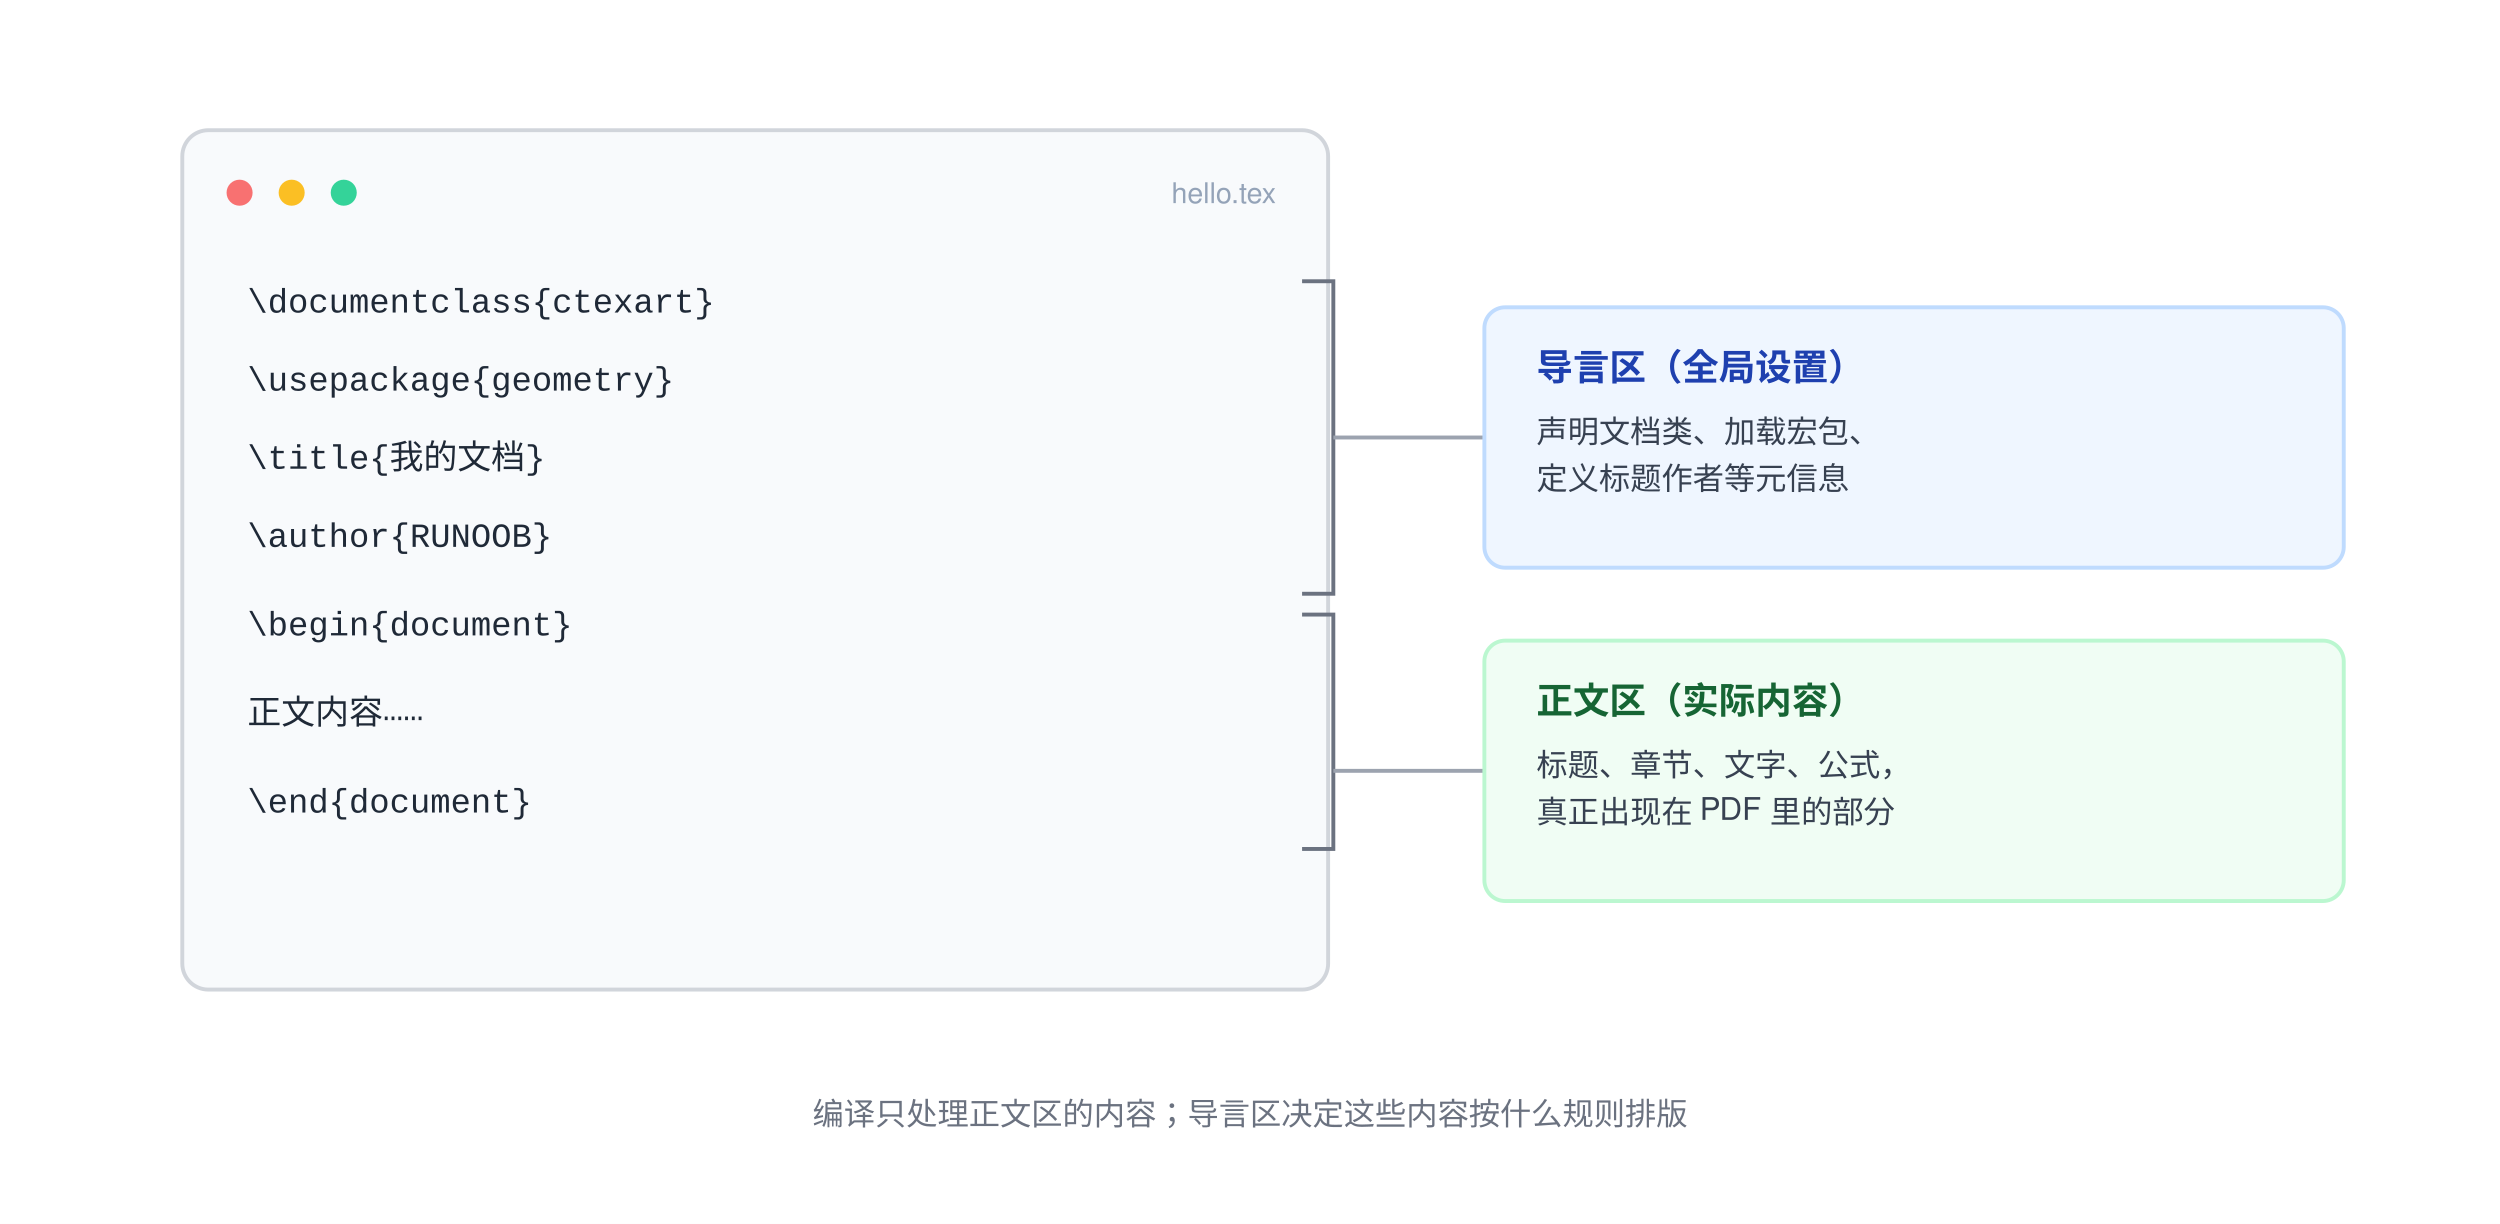
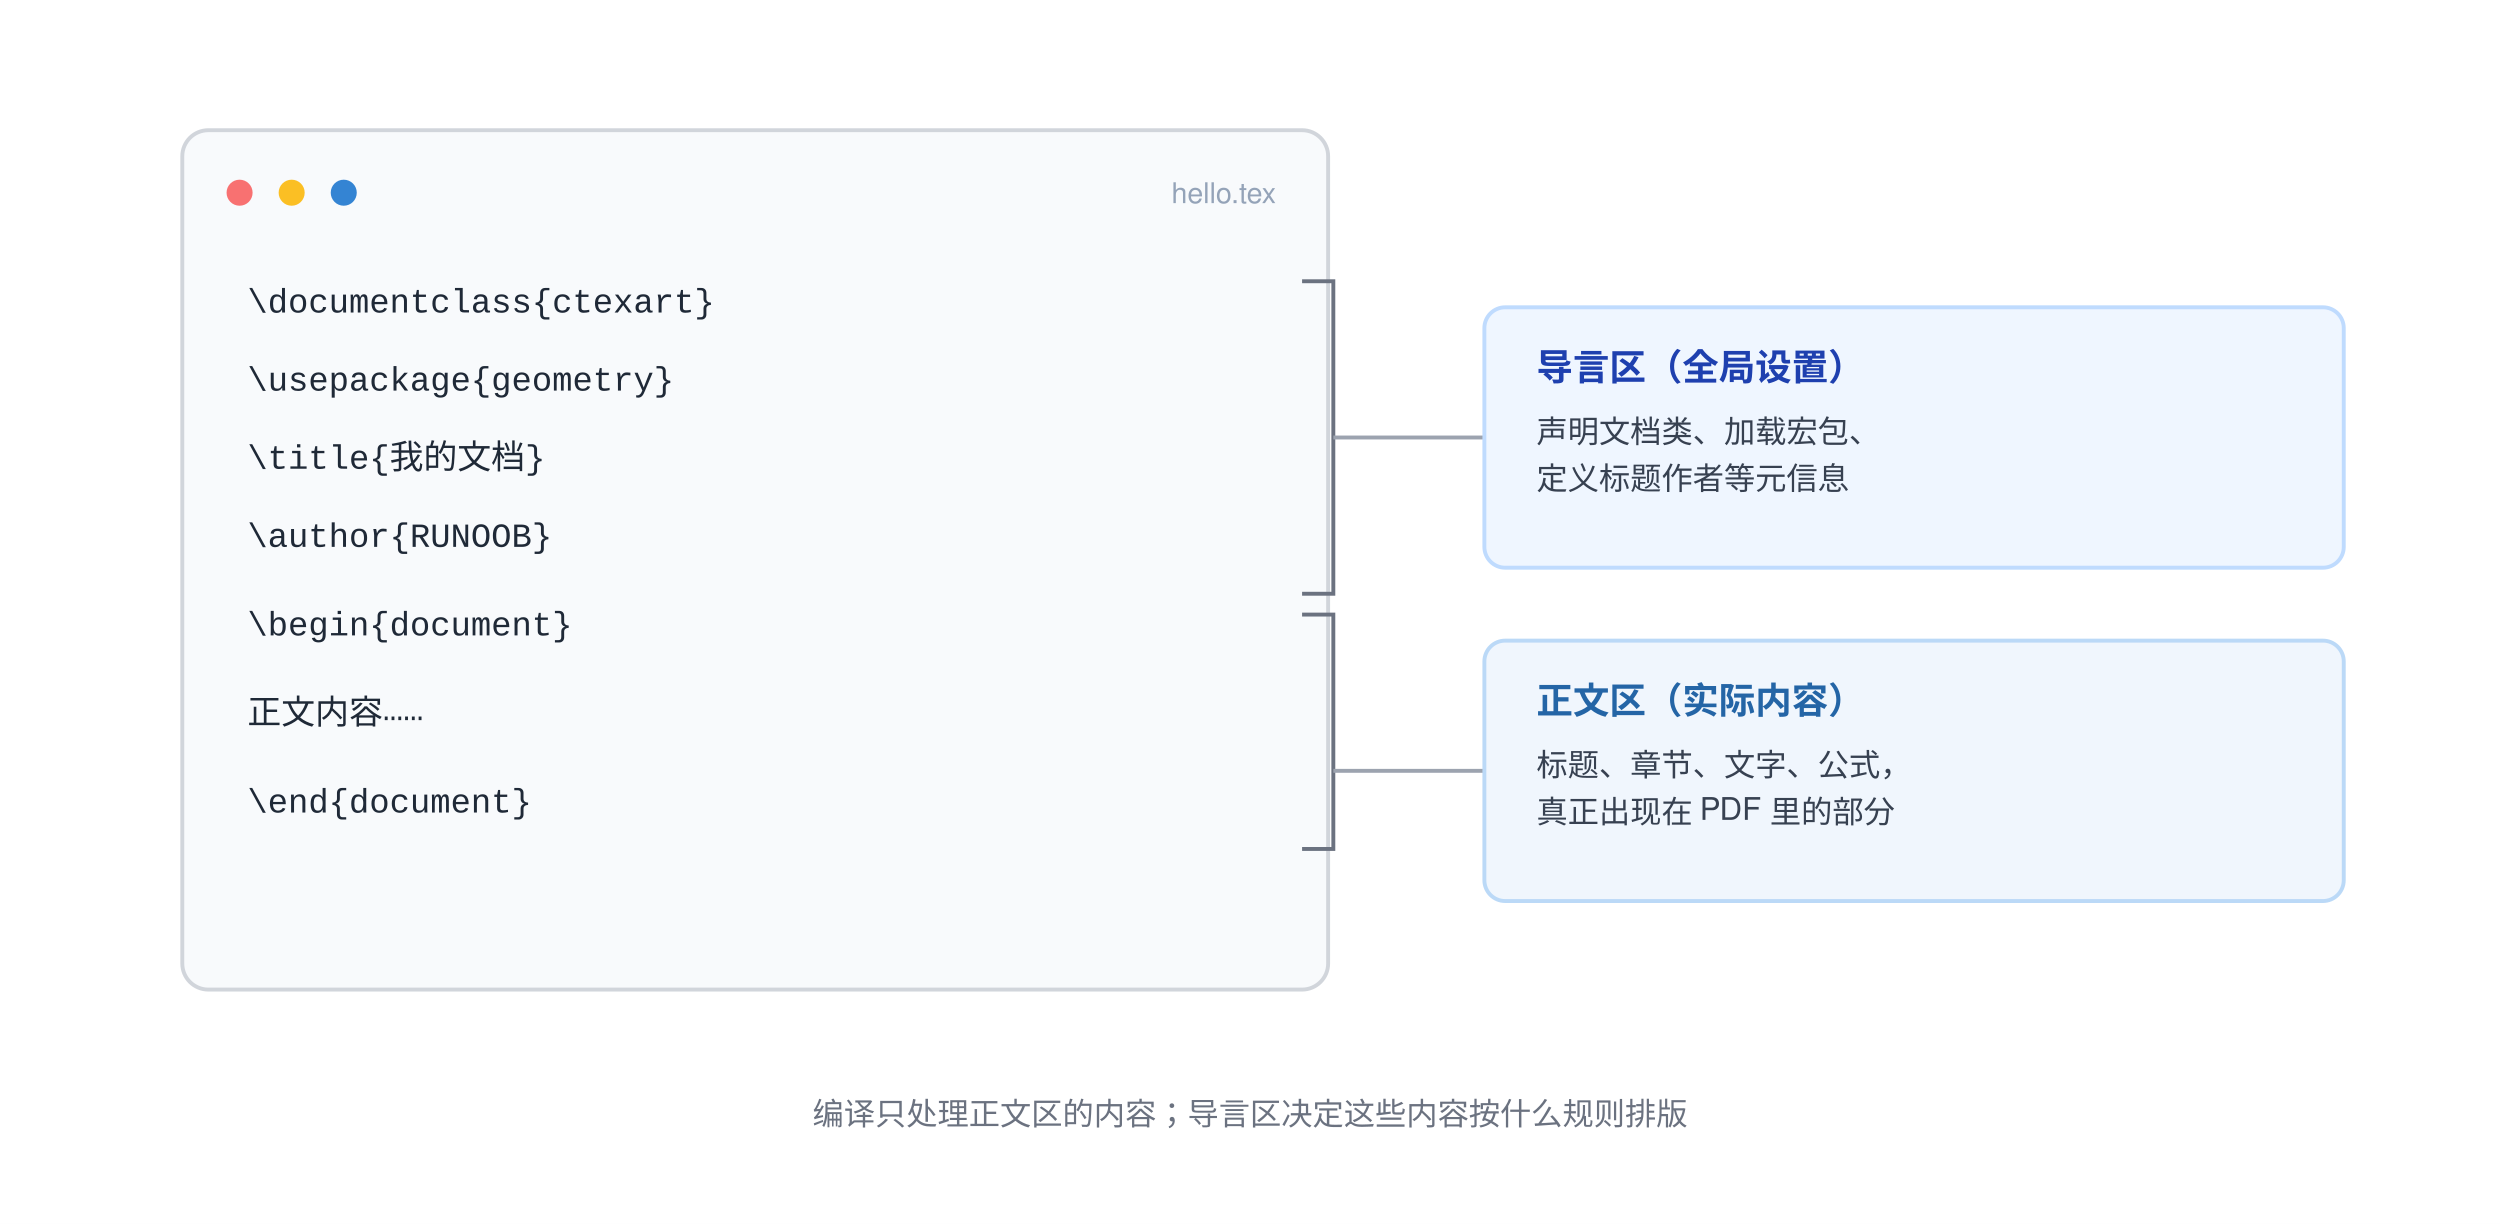
<svg xmlns="http://www.w3.org/2000/svg" viewBox="0 0 960 470" style="width:100%;height:auto;">
  <style>
    text { font-family: 'Helvetica Neue', Helvetica, Arial, 'PingFang SC', 'Microsoft YaHei', sans-serif; }
    .mono { font-family: Menlo, Consolas, 'Courier New', monospace; }
  </style>
  <rect width="960" height="470" fill="#ffffff" />
  <rect x="70" y="50" width="440" height="330" rx="10" fill="#f8fafc" stroke="#d1d5db" stroke-width="1.5" />
  <circle cx="92" cy="74" r="5" fill="#f87171" />
  <circle cx="112" cy="74" r="5" fill="#fbbf24" />
-   <circle cx="132" cy="74" r="5" fill="#34d399" />
+   <circle cx="132" cy="74" r="5" fill="#3484D3" />
  <text x="490" y="78" text-anchor="end" font-size="11" fill="#94a3b8">hello.tex</text>
  <text x="95" y="120" font-size="13" fill="#1f2937" class="mono">\documentclass{ctexart}</text>
  <text x="95" y="150" font-size="13" fill="#1f2937" class="mono">\usepackage{geometry}</text>
  <text x="95" y="180" font-size="13" fill="#1f2937" class="mono">\title{我的文档}</text>
  <text x="95" y="210" font-size="13" fill="#1f2937" class="mono">\author{RUNOOB}</text>
  <text x="95" y="244" font-size="13" fill="#1f2937" class="mono">\begin{document}</text>
  <text x="95" y="278" font-size="13" fill="#1f2937" class="mono">正文内容……</text>
  <text x="95" y="312" font-size="13" fill="#1f2937" class="mono">\end{document}</text>
  <path d="M500 108 h12 v120 h-12" stroke="#6b7280" stroke-width="1.5" fill="none" />
  <line x1="512" y1="168" x2="570" y2="168" stroke="#9ca3af" stroke-width="1.5" />
  <rect x="570" y="118" width="330" height="100" rx="8" fill="#eff6ff" stroke="#bfdbfe" stroke-width="1.5" />
  <text x="590" y="146" font-size="14" font-weight="600" fill="#1e40af">导言区（全局设置）</text>
  <text x="590" y="170" font-size="12" fill="#374151">声明文档类、加载宏包、</text>
  <text x="590" y="188" font-size="12" fill="#374151">定义标题作者等元信息</text>
  <path d="M500 236 h12 v90 h-12" stroke="#6b7280" stroke-width="1.5" fill="none" />
  <line x1="512" y1="296" x2="570" y2="296" stroke="#9ca3af" stroke-width="1.5" />
-   <rect x="570" y="246" width="330" height="100" rx="8" fill="#f0fdf4" stroke="#bbf7d0" stroke-width="1.5" />
-   <text x="590" y="274" font-size="14" font-weight="600" fill="#166534">正文区（实际内容）</text>
+   <rect x="570" y="246" width="330" height="100" rx="8" fill="#F0F6FD" stroke="#BBD9F7" stroke-width="1.5" />
+   <text x="590" y="274" font-size="14" font-weight="600" fill="#2465A6">正文区（实际内容）</text>
  <text x="590" y="298" font-size="12" fill="#374151">标题、章节、文字、公式，</text>
  <text x="590" y="316" font-size="12" fill="#374151">真正出现在 PDF 里的部分</text>
  <text x="480" y="432" text-anchor="middle" font-size="12" fill="#6b7280">编译只处理正文区的内容；导言区决定这些内容按什么规则排版</text>
</svg>
